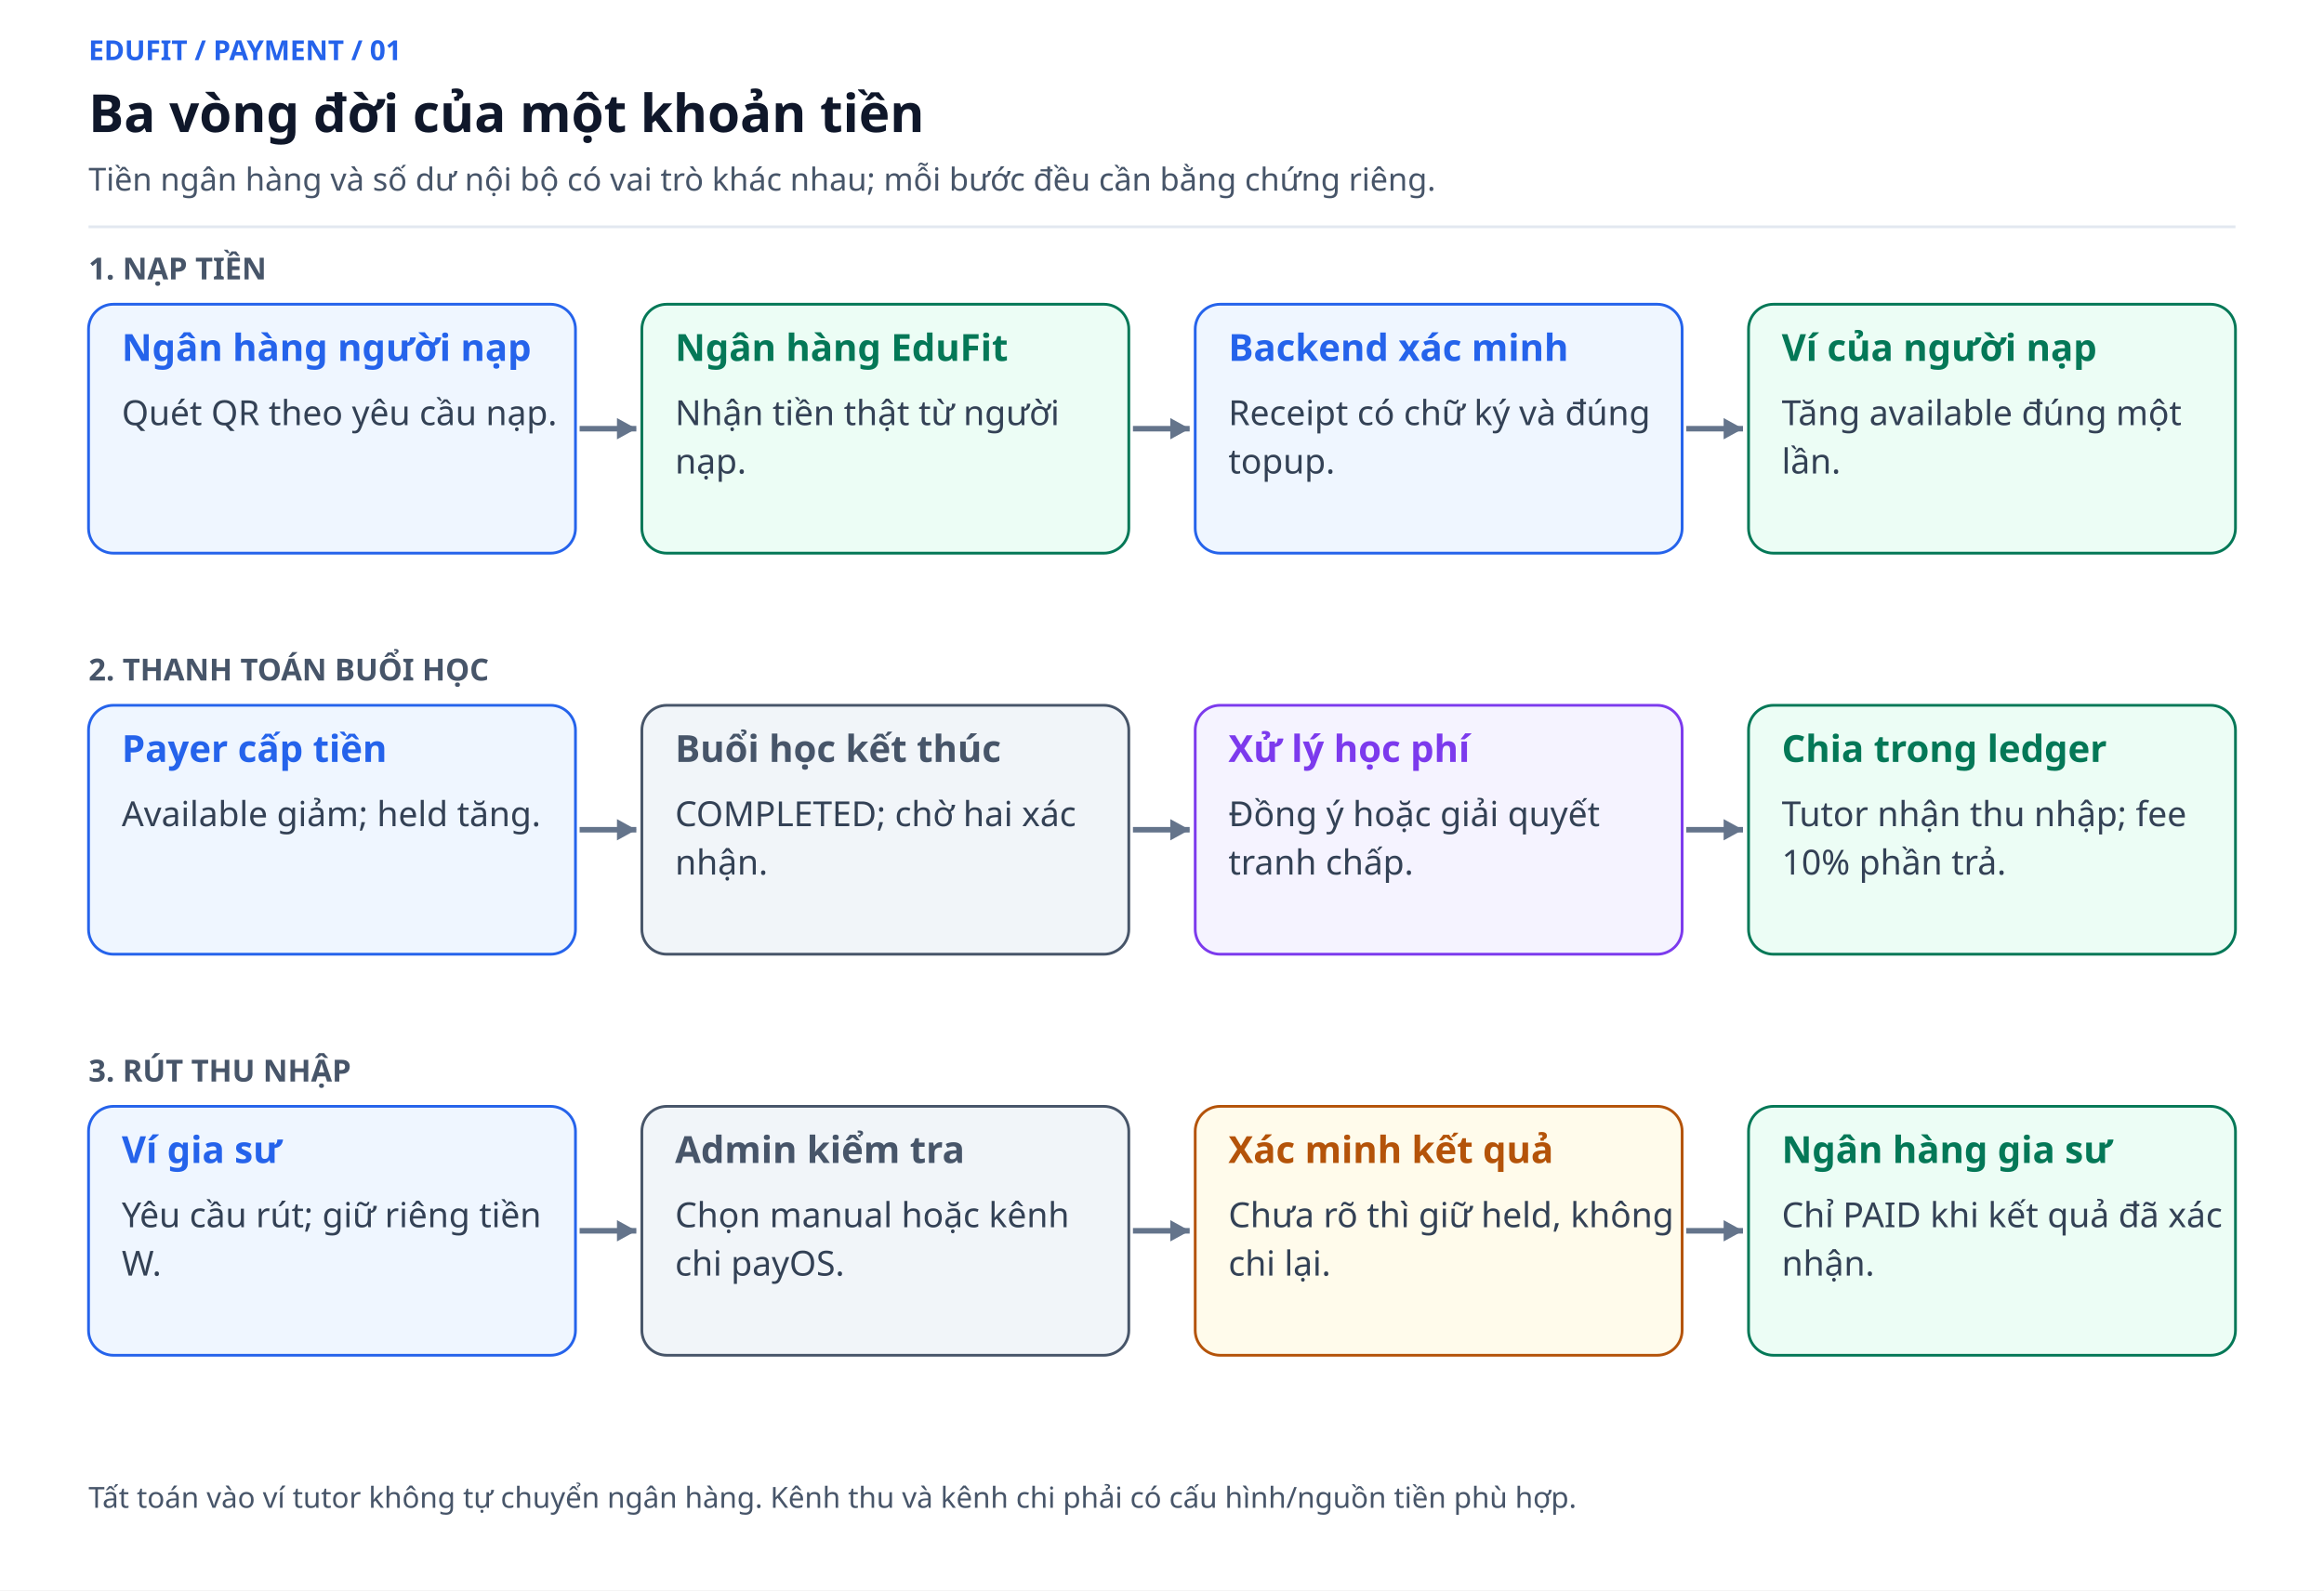
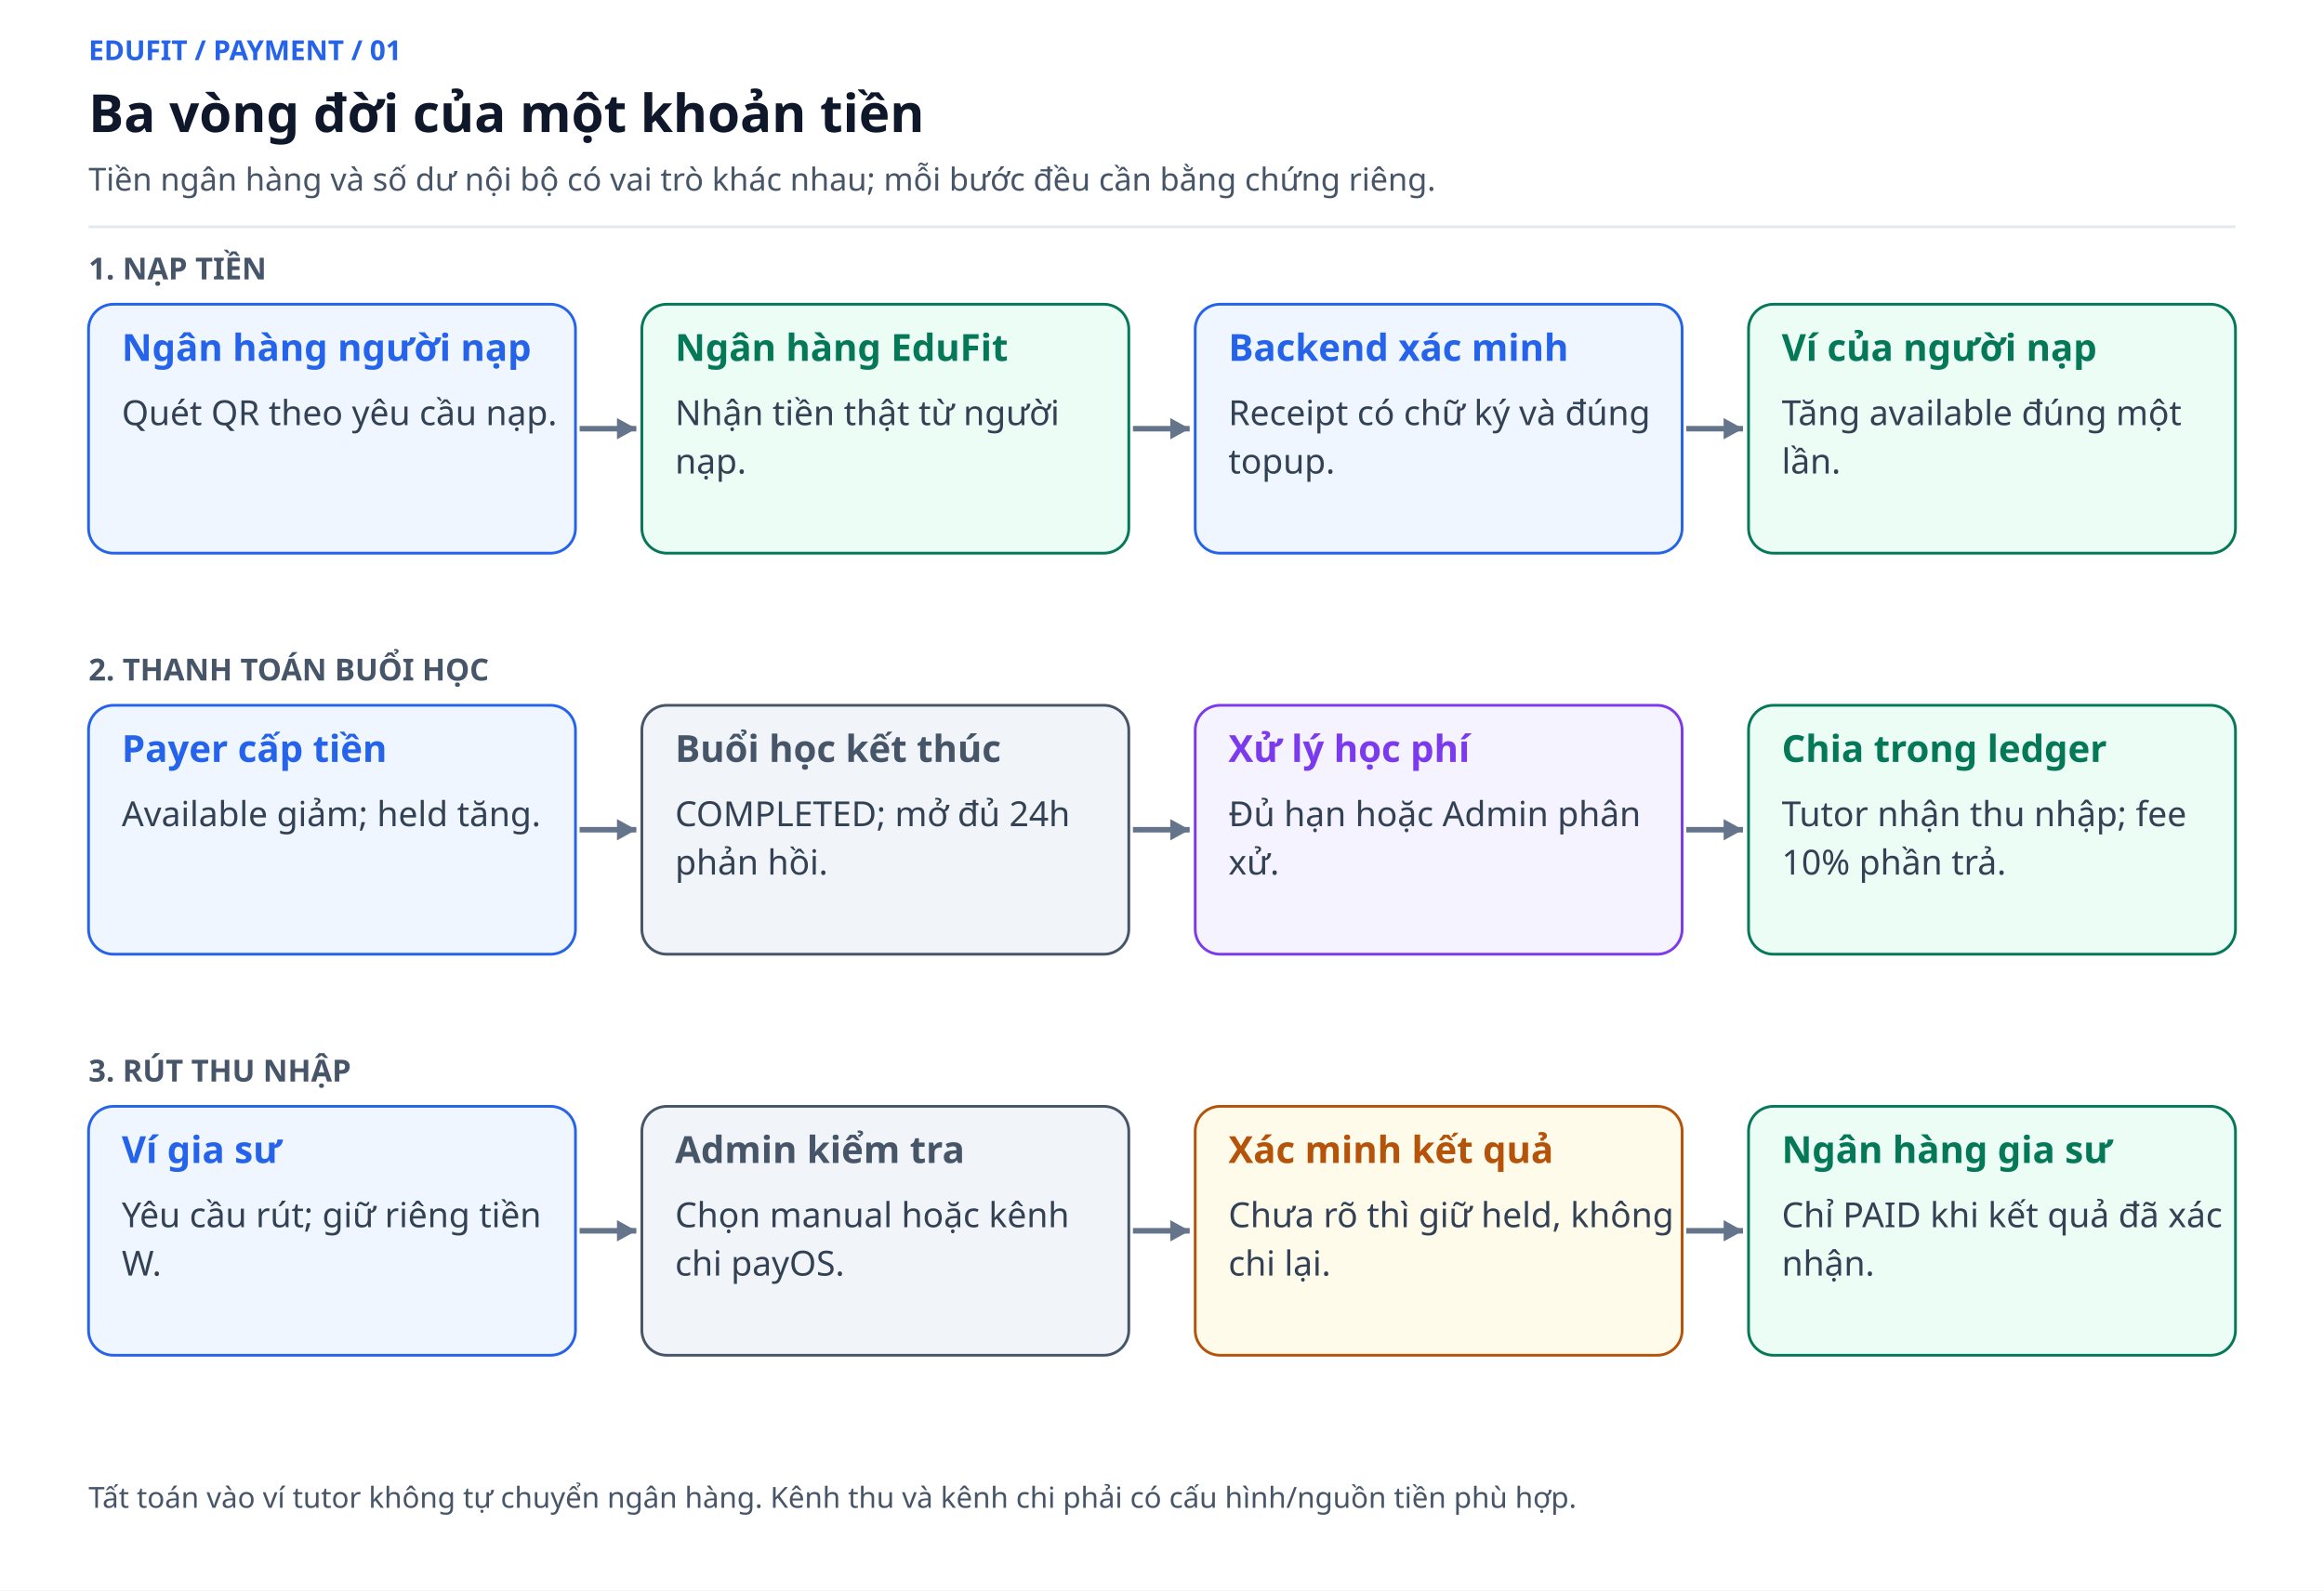
<svg xmlns="http://www.w3.org/2000/svg" width="1680" height="1150" viewBox="0 0 1680 1150">
  <rect width="100%" height="100%" fill="white" />
  <text x="64" y="28" font-family="Segoe UI, sans-serif" font-size="20" font-weight="700" fill="#2563EB" dominant-baseline="text-before-edge">EDUFIT / PAYMENT / 01</text>
  <text x="64" y="66" font-family="Segoe UI, sans-serif" font-size="38" font-weight="700" fill="#0F172A" dominant-baseline="text-before-edge">Ba vòng đời của một khoản tiền</text>
  <text x="64" y="120" font-family="Segoe UI, sans-serif" font-size="23" font-weight="400" fill="#475569" dominant-baseline="text-before-edge">Tiền ngân hàng và số dư nội bộ có vai trò khác nhau; mỗi bước đều cần bằng chứng riêng.</text>
  <path d="M64 164H1616" stroke="#E2E8F0" stroke-width="2" />
  <text x="64" y="185" font-family="Segoe UI, sans-serif" font-size="22" font-weight="700" fill="#475569" dominant-baseline="text-before-edge">1. NẠP TIỀN</text>
  <rect x="64" y="220" width="352" height="180" rx="18" fill="#EFF6FF" stroke="#2563EB" stroke-width="2" />
  <text x="88" y="240" font-family="Segoe UI, sans-serif" font-size="27" font-weight="700" fill="#2563EB" dominant-baseline="text-before-edge">Ngân hàng người nạp</text>
  <text x="88" y="288" font-family="Segoe UI, sans-serif" font-size="25" font-weight="400" fill="#334155" dominant-baseline="text-before-edge">Quét QR theo yêu cầu nạp.</text>
  <polyline points="419,310 460,310" fill="none" stroke="#64748B" stroke-width="4" stroke-linejoin="round" />
  <polygon points="460.0,310.0 446.0,317.7 446.0,302.3" fill="#64748B" />
  <rect x="464" y="220" width="352" height="180" rx="18" fill="#ECFDF5" stroke="#047857" stroke-width="2" />
  <text x="488" y="240" font-family="Segoe UI, sans-serif" font-size="27" font-weight="700" fill="#047857" dominant-baseline="text-before-edge">Ngân hàng EduFit</text>
  <text x="488" y="288" font-family="Segoe UI, sans-serif" font-size="25" font-weight="400" fill="#334155" dominant-baseline="text-before-edge">Nhận tiền thật từ người</text>
  <text x="488" y="323" font-family="Segoe UI, sans-serif" font-size="25" font-weight="400" fill="#334155" dominant-baseline="text-before-edge">nạp.</text>
  <polyline points="819,310 860,310" fill="none" stroke="#64748B" stroke-width="4" stroke-linejoin="round" />
  <polygon points="860.0,310.0 846.0,317.7 846.0,302.3" fill="#64748B" />
  <rect x="864" y="220" width="352" height="180" rx="18" fill="#EFF6FF" stroke="#2563EB" stroke-width="2" />
  <text x="888" y="240" font-family="Segoe UI, sans-serif" font-size="27" font-weight="700" fill="#2563EB" dominant-baseline="text-before-edge">Backend xác minh</text>
  <text x="888" y="288" font-family="Segoe UI, sans-serif" font-size="25" font-weight="400" fill="#334155" dominant-baseline="text-before-edge">Receipt có chữ ký và đúng</text>
  <text x="888" y="323" font-family="Segoe UI, sans-serif" font-size="25" font-weight="400" fill="#334155" dominant-baseline="text-before-edge">topup.</text>
  <polyline points="1219,310 1260,310" fill="none" stroke="#64748B" stroke-width="4" stroke-linejoin="round" />
  <polygon points="1260.0,310.0 1246.0,317.7 1246.0,302.3" fill="#64748B" />
  <rect x="1264" y="220" width="352" height="180" rx="18" fill="#ECFDF5" stroke="#047857" stroke-width="2" />
  <text x="1288" y="240" font-family="Segoe UI, sans-serif" font-size="27" font-weight="700" fill="#047857" dominant-baseline="text-before-edge">Ví của người nạp</text>
  <text x="1288" y="288" font-family="Segoe UI, sans-serif" font-size="25" font-weight="400" fill="#334155" dominant-baseline="text-before-edge">Tăng available đúng một</text>
  <text x="1288" y="323" font-family="Segoe UI, sans-serif" font-size="25" font-weight="400" fill="#334155" dominant-baseline="text-before-edge">lần.</text>
  <text x="64" y="475" font-family="Segoe UI, sans-serif" font-size="22" font-weight="700" fill="#475569" dominant-baseline="text-before-edge">2. THANH TOÁN BUỔI HỌC</text>
  <rect x="64" y="510" width="352" height="180" rx="18" fill="#EFF6FF" stroke="#2563EB" stroke-width="2" />
  <text x="88" y="530" font-family="Segoe UI, sans-serif" font-size="27" font-weight="700" fill="#2563EB" dominant-baseline="text-before-edge">Payer cấp tiền</text>
  <text x="88" y="578" font-family="Segoe UI, sans-serif" font-size="25" font-weight="400" fill="#334155" dominant-baseline="text-before-edge">Available giảm; held tăng.</text>
  <polyline points="419,600 460,600" fill="none" stroke="#64748B" stroke-width="4" stroke-linejoin="round" />
  <polygon points="460.0,600.0 446.0,607.7 446.0,592.3" fill="#64748B" />
  <rect x="464" y="510" width="352" height="180" rx="18" fill="#F1F5F9" stroke="#475569" stroke-width="2" />
  <text x="488" y="530" font-family="Segoe UI, sans-serif" font-size="27" font-weight="700" fill="#475569" dominant-baseline="text-before-edge">Buổi học kết thúc</text>
-   <text x="488" y="578" font-family="Segoe UI, sans-serif" font-size="25" font-weight="400" fill="#334155" dominant-baseline="text-before-edge">COMPLETED; chờ hai xác</text>
-   <text x="488" y="613" font-family="Segoe UI, sans-serif" font-size="25" font-weight="400" fill="#334155" dominant-baseline="text-before-edge">nhận.</text>
+   <text x="488" y="578" font-family="Segoe UI, sans-serif" font-size="25" font-weight="400" fill="#334155" dominant-baseline="text-before-edge">COMPLETED; mở đủ 24h</text>
+   <text x="488" y="613" font-family="Segoe UI, sans-serif" font-size="25" font-weight="400" fill="#334155" dominant-baseline="text-before-edge">phản hồi.</text>
  <polyline points="819,600 860,600" fill="none" stroke="#64748B" stroke-width="4" stroke-linejoin="round" />
  <polygon points="860.0,600.0 846.0,607.7 846.0,592.3" fill="#64748B" />
  <rect x="864" y="510" width="352" height="180" rx="18" fill="#F5F3FF" stroke="#7C3AED" stroke-width="2" />
  <text x="888" y="530" font-family="Segoe UI, sans-serif" font-size="27" font-weight="700" fill="#7C3AED" dominant-baseline="text-before-edge">Xử lý học phí</text>
-   <text x="888" y="578" font-family="Segoe UI, sans-serif" font-size="25" font-weight="400" fill="#334155" dominant-baseline="text-before-edge">Đồng ý hoặc giải quyết</text>
-   <text x="888" y="613" font-family="Segoe UI, sans-serif" font-size="25" font-weight="400" fill="#334155" dominant-baseline="text-before-edge">tranh chấp.</text>
+   <text x="888" y="578" font-family="Segoe UI, sans-serif" font-size="25" font-weight="400" fill="#334155" dominant-baseline="text-before-edge">Đủ hạn hoặc Admin phân</text>
+   <text x="888" y="613" font-family="Segoe UI, sans-serif" font-size="25" font-weight="400" fill="#334155" dominant-baseline="text-before-edge">xử.</text>
  <polyline points="1219,600 1260,600" fill="none" stroke="#64748B" stroke-width="4" stroke-linejoin="round" />
  <polygon points="1260.0,600.0 1246.0,607.7 1246.0,592.3" fill="#64748B" />
  <rect x="1264" y="510" width="352" height="180" rx="18" fill="#ECFDF5" stroke="#047857" stroke-width="2" />
  <text x="1288" y="530" font-family="Segoe UI, sans-serif" font-size="27" font-weight="700" fill="#047857" dominant-baseline="text-before-edge">Chia trong ledger</text>
  <text x="1288" y="578" font-family="Segoe UI, sans-serif" font-size="25" font-weight="400" fill="#334155" dominant-baseline="text-before-edge">Tutor nhận thu nhập; fee</text>
  <text x="1288" y="613" font-family="Segoe UI, sans-serif" font-size="25" font-weight="400" fill="#334155" dominant-baseline="text-before-edge">10% phần trả.</text>
  <text x="64" y="765" font-family="Segoe UI, sans-serif" font-size="22" font-weight="700" fill="#475569" dominant-baseline="text-before-edge">3. RÚT THU NHẬP</text>
  <rect x="64" y="800" width="352" height="180" rx="18" fill="#EFF6FF" stroke="#2563EB" stroke-width="2" />
  <text x="88" y="820" font-family="Segoe UI, sans-serif" font-size="27" font-weight="700" fill="#2563EB" dominant-baseline="text-before-edge">Ví gia sư</text>
  <text x="88" y="868" font-family="Segoe UI, sans-serif" font-size="25" font-weight="400" fill="#334155" dominant-baseline="text-before-edge">Yêu cầu rút; giữ riêng tiền</text>
  <text x="88" y="903" font-family="Segoe UI, sans-serif" font-size="25" font-weight="400" fill="#334155" dominant-baseline="text-before-edge">W.</text>
  <polyline points="419,890 460,890" fill="none" stroke="#64748B" stroke-width="4" stroke-linejoin="round" />
  <polygon points="460.0,890.0 446.0,897.7 446.0,882.3" fill="#64748B" />
  <rect x="464" y="800" width="352" height="180" rx="18" fill="#F1F5F9" stroke="#475569" stroke-width="2" />
  <text x="488" y="820" font-family="Segoe UI, sans-serif" font-size="27" font-weight="700" fill="#475569" dominant-baseline="text-before-edge">Admin kiểm tra</text>
  <text x="488" y="868" font-family="Segoe UI, sans-serif" font-size="25" font-weight="400" fill="#334155" dominant-baseline="text-before-edge">Chọn manual hoặc kênh</text>
  <text x="488" y="903" font-family="Segoe UI, sans-serif" font-size="25" font-weight="400" fill="#334155" dominant-baseline="text-before-edge">chi payOS.</text>
  <polyline points="819,890 860,890" fill="none" stroke="#64748B" stroke-width="4" stroke-linejoin="round" />
  <polygon points="860.0,890.0 846.0,897.7 846.0,882.3" fill="#64748B" />
  <rect x="864" y="800" width="352" height="180" rx="18" fill="#FFFBEB" stroke="#B45309" stroke-width="2" />
  <text x="888" y="820" font-family="Segoe UI, sans-serif" font-size="27" font-weight="700" fill="#B45309" dominant-baseline="text-before-edge">Xác minh kết quả</text>
  <text x="888" y="868" font-family="Segoe UI, sans-serif" font-size="25" font-weight="400" fill="#334155" dominant-baseline="text-before-edge">Chưa rõ thì giữ held, không</text>
  <text x="888" y="903" font-family="Segoe UI, sans-serif" font-size="25" font-weight="400" fill="#334155" dominant-baseline="text-before-edge">chi lại.</text>
  <polyline points="1219,890 1260,890" fill="none" stroke="#64748B" stroke-width="4" stroke-linejoin="round" />
  <polygon points="1260.0,890.0 1246.0,897.7 1246.0,882.3" fill="#64748B" />
  <rect x="1264" y="800" width="352" height="180" rx="18" fill="#ECFDF5" stroke="#047857" stroke-width="2" />
  <text x="1288" y="820" font-family="Segoe UI, sans-serif" font-size="27" font-weight="700" fill="#047857" dominant-baseline="text-before-edge">Ngân hàng gia sư</text>
  <text x="1288" y="868" font-family="Segoe UI, sans-serif" font-size="25" font-weight="400" fill="#334155" dominant-baseline="text-before-edge">Chỉ PAID khi kết quả đã xác</text>
  <text x="1288" y="903" font-family="Segoe UI, sans-serif" font-size="25" font-weight="400" fill="#334155" dominant-baseline="text-before-edge">nhận.</text>
  <text x="64" y="1074" font-family="Segoe UI, sans-serif" font-size="21" font-weight="400" fill="#475569" dominant-baseline="text-before-edge">Tất toán vào ví tutor không tự chuyển ngân hàng. Kênh thu và kênh chi phải có cấu hình/nguồn tiền phù hợp.</text>
</svg>
